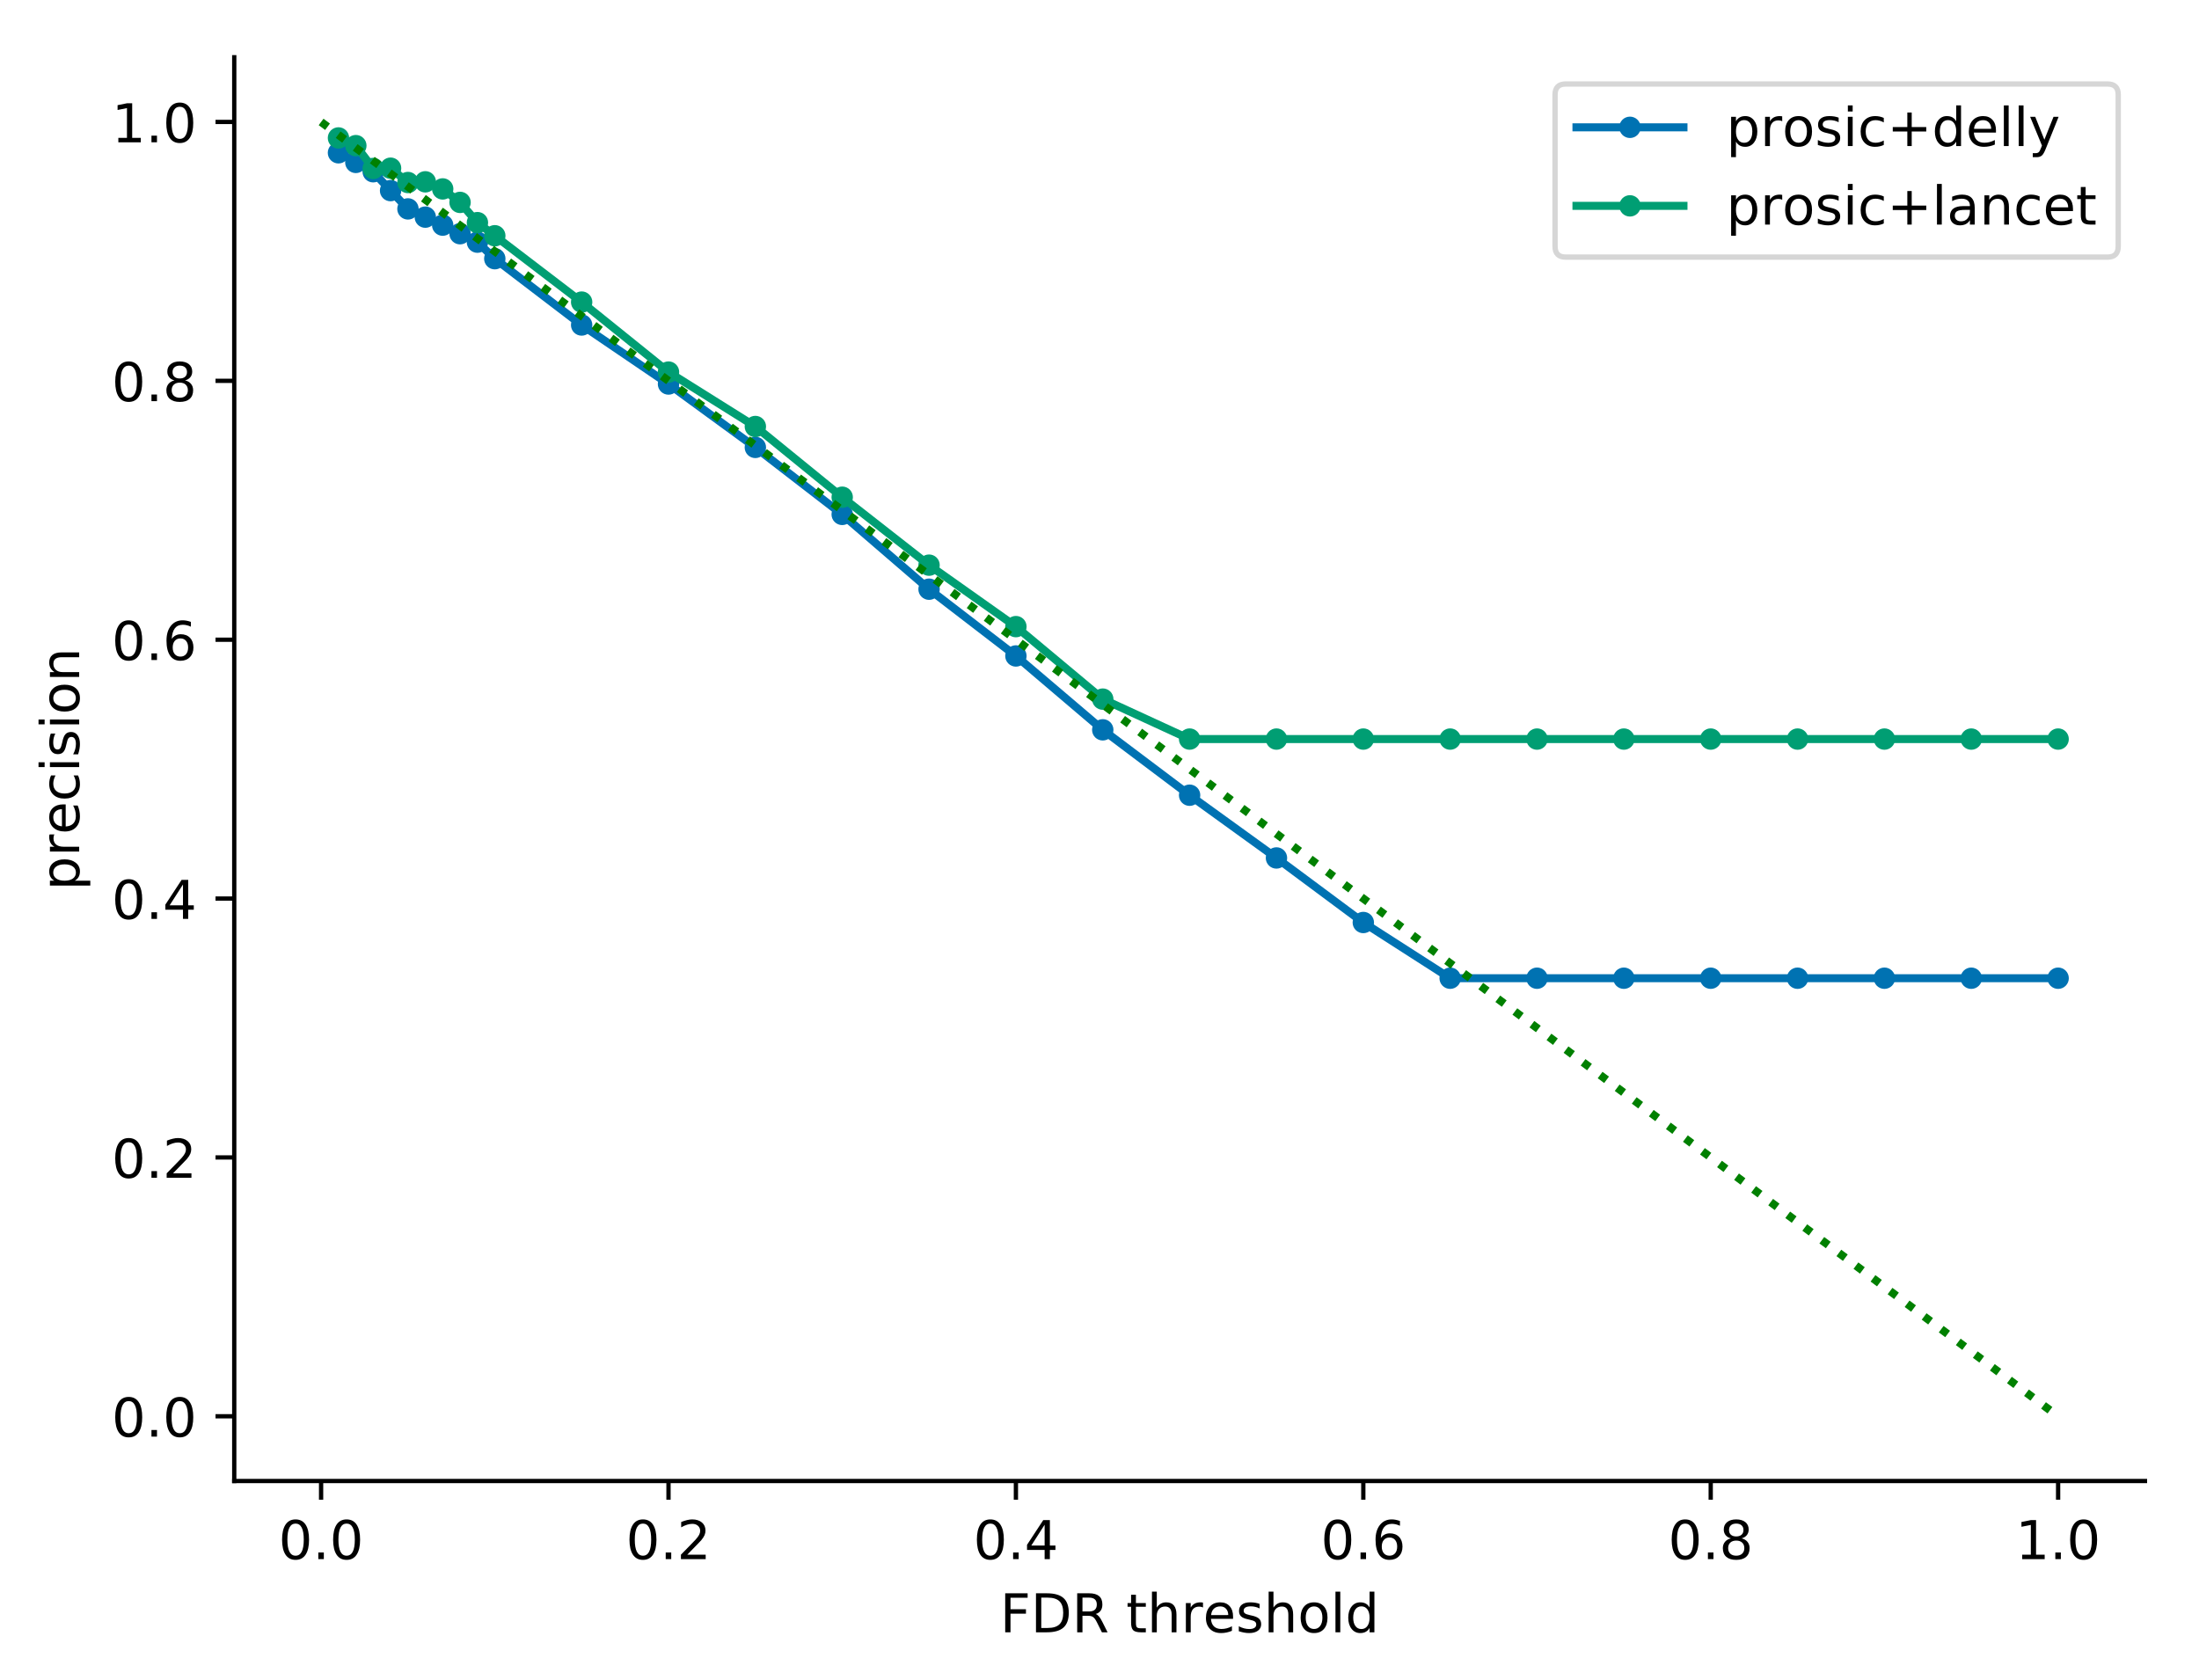
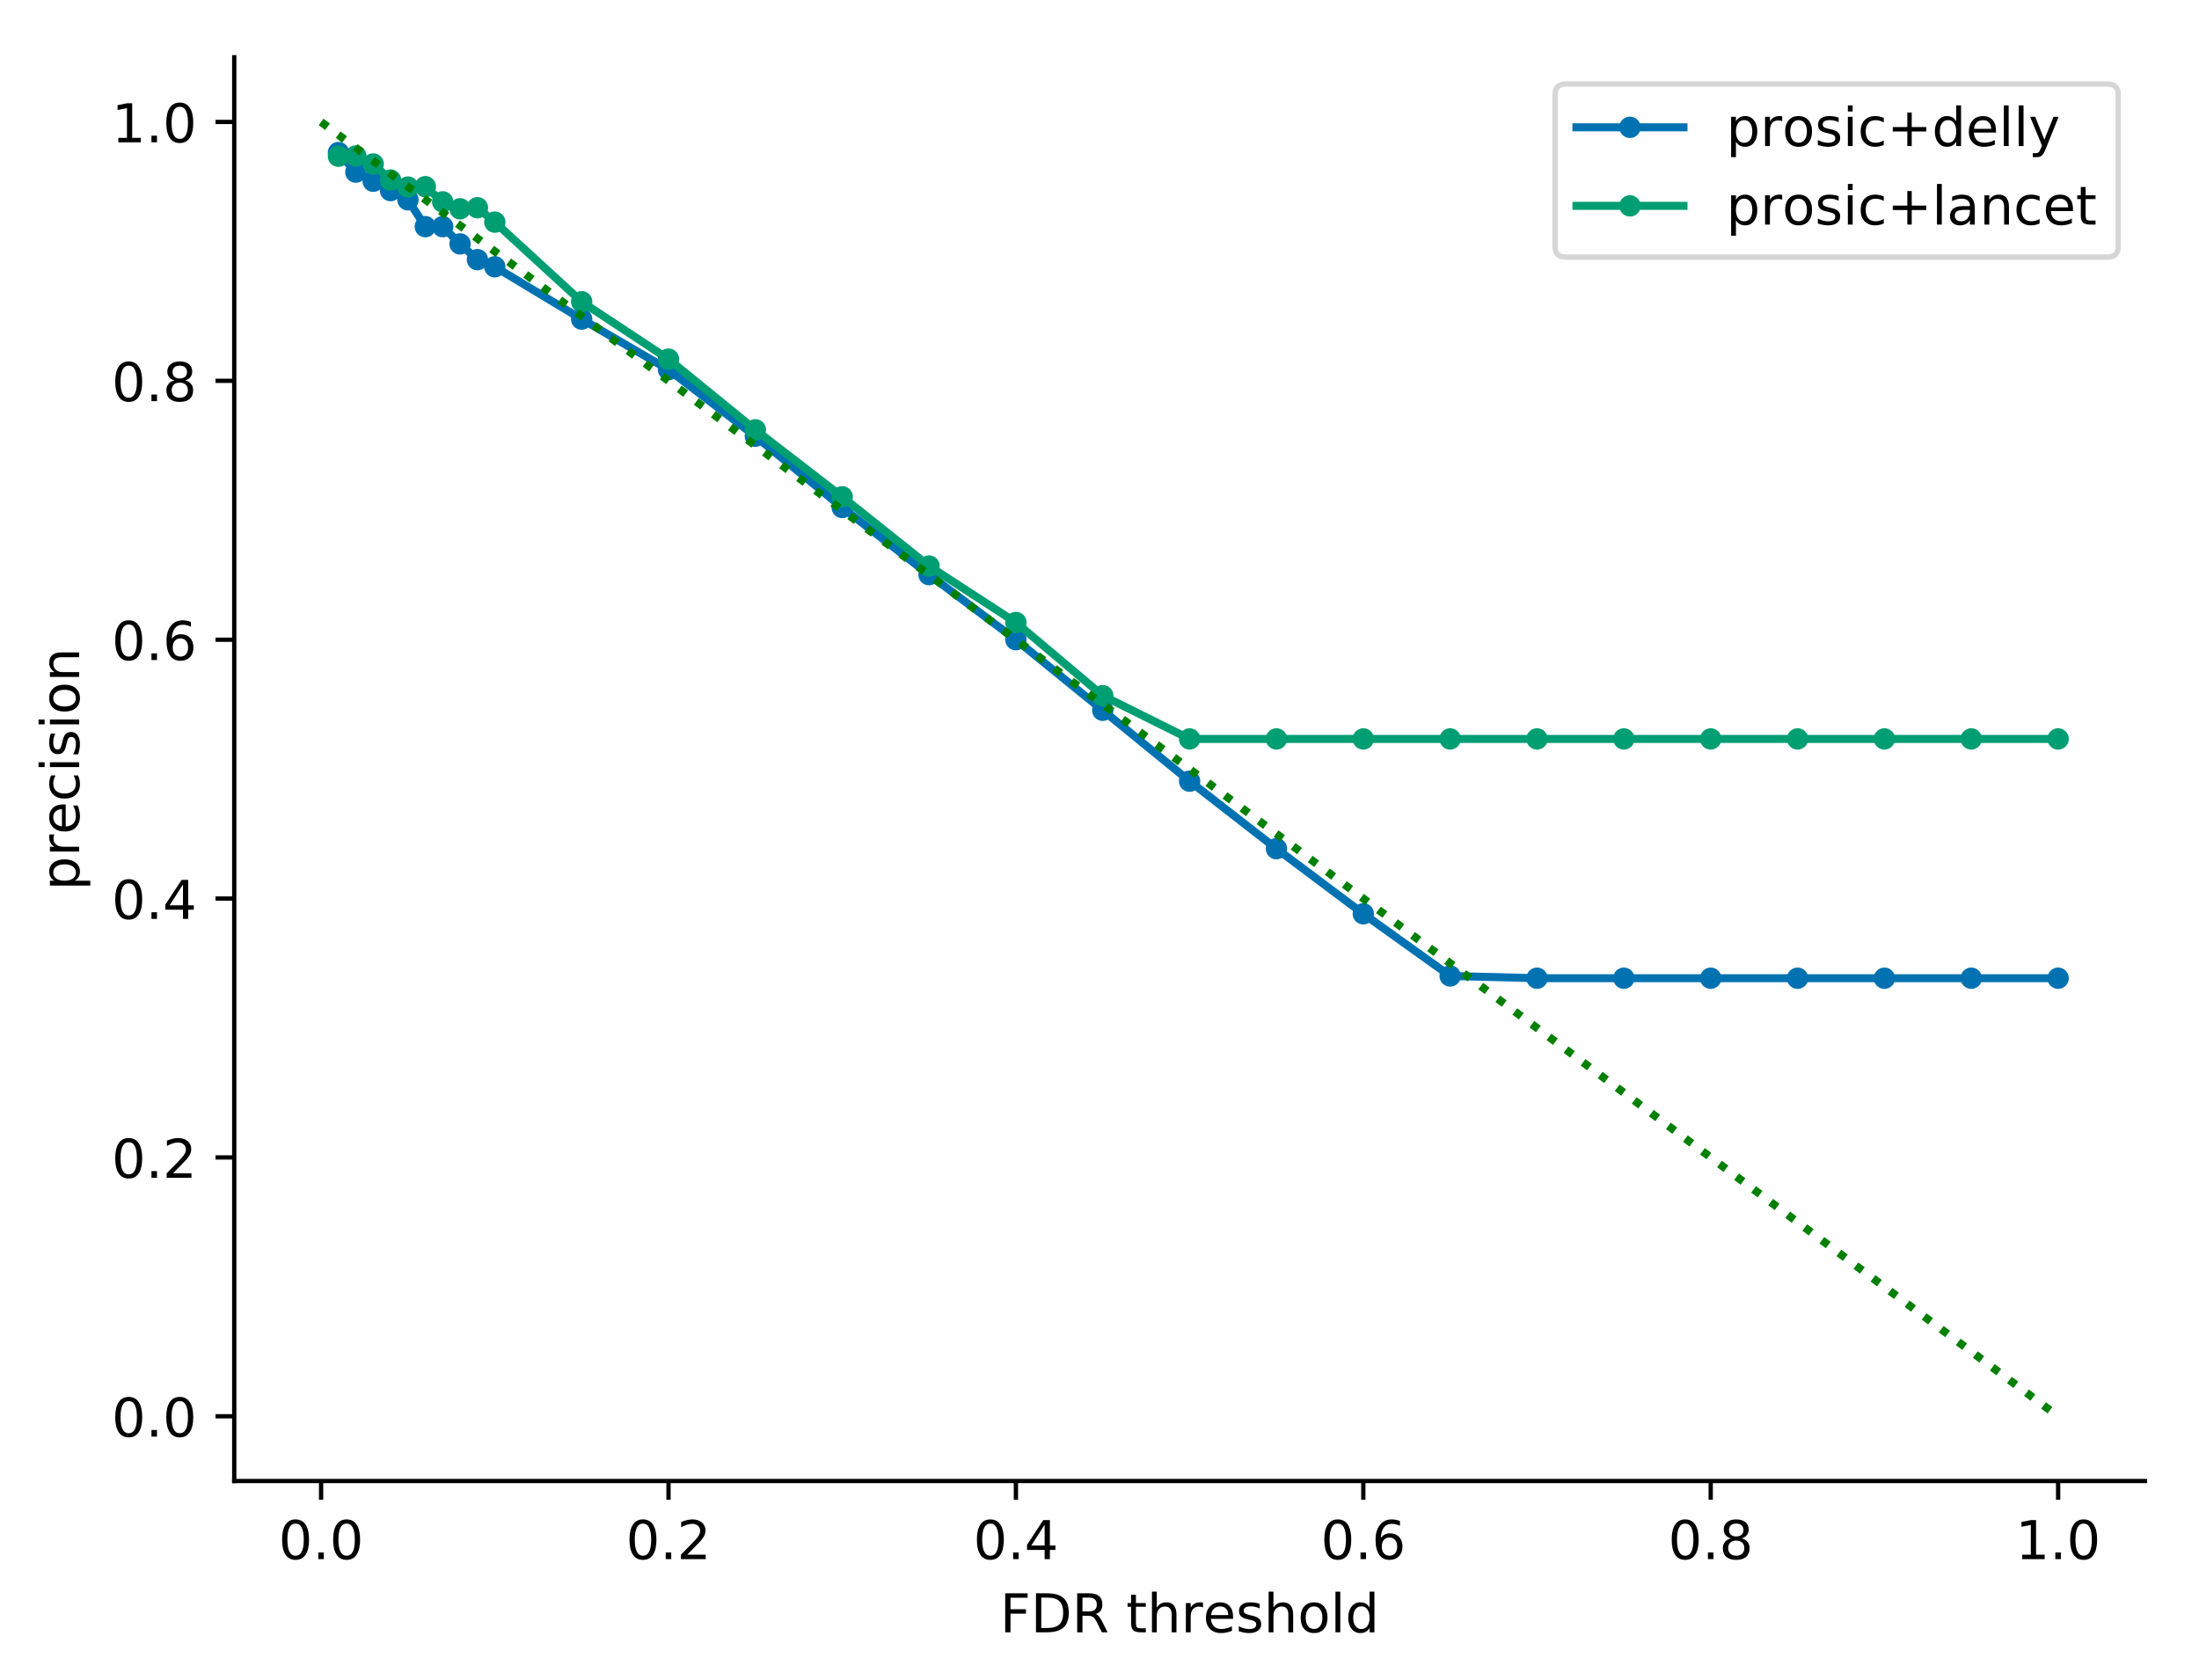
<svg xmlns="http://www.w3.org/2000/svg" xmlns:xlink="http://www.w3.org/1999/xlink" height="314pt" version="1.1" viewBox="0 0 411 314" width="411pt">
  <defs>
    <style type="text/css">
*{stroke-linecap:butt;stroke-linejoin:round;}
  </style>
  </defs>
  <g id="figure_1">
    <g id="patch_1">
      <path d="M 0 314.368  L 411.601 314.368  L 411.601 0  L 0 0  z " style="fill:#ffffff;" />
    </g>
    <g id="axes_1">
      <g id="patch_2">
        <path d="M 43.781 276.812  L 400.901 276.812  L 400.901 10.7  L 43.781 10.7  z " style="fill:#ffffff;" />
      </g>
      <g id="matplotlib.axis_1">
        <g id="xtick_1">
          <g id="line2d_1">
            <defs>
-               <path d="M 0 0  L 0 3.5  " id="m114d37c8b5" style="stroke:#000000;stroke-width:0.8;" />
-             </defs>
-             <g>
-               <use style="stroke:#000000;stroke-width:0.8;" x="60.014" xlink:href="#m114d37c8b5" y="276.812" />
+               <path d="M 0 0  L 0 3.5  " id="mb566ea2b31" style="stroke:#000000;stroke-width:0.8;" />
+             </defs>
+             <g>
+               <use style="stroke:#000000;stroke-width:0.8;" x="60.014" xlink:href="#mb566ea2b31" y="276.812" />
            </g>
          </g>
          <g id="text_1">
            <defs>
              <path d="M 31.781 66.406  Q 24.172 66.406 20.328 58.906  Q 16.5 51.422 16.5 36.375  Q 16.5 21.391 20.328 13.891  Q 24.172 6.391 31.781 6.391  Q 39.453 6.391 43.281 13.891  Q 47.125 21.391 47.125 36.375  Q 47.125 51.422 43.281 58.906  Q 39.453 66.406 31.781 66.406  z M 31.781 74.219  Q 44.047 74.219 50.516 64.516  Q 56.984 54.828 56.984 36.375  Q 56.984 17.969 50.516 8.266  Q 44.047 -1.422 31.781 -1.422  Q 19.531 -1.422 13.062 8.266  Q 6.594 17.969 6.594 36.375  Q 6.594 54.828 13.062 64.516  Q 19.531 74.219 31.781 74.219  z " id="DejaVuSans-30" />
              <path d="M 10.688 12.406  L 21 12.406  L 21 0  L 10.688 0  z " id="DejaVuSans-2e" />
            </defs>
            <g transform="translate(52.06242 291.4104)scale(0.1 -0.1)">
              <use xlink:href="#DejaVuSans-30" />
              <use x="63.623" xlink:href="#DejaVuSans-2e" />
              <use x="95.41" xlink:href="#DejaVuSans-30" />
            </g>
          </g>
        </g>
        <g id="xtick_2">
          <g id="line2d_2">
            <g>
-               <use style="stroke:#000000;stroke-width:0.8;" x="124.945" xlink:href="#m114d37c8b5" y="276.812" />
+               <use style="stroke:#000000;stroke-width:0.8;" x="124.945" xlink:href="#mb566ea2b31" y="276.812" />
            </g>
          </g>
          <g id="text_2">
            <defs>
              <path d="M 19.188 8.297  L 53.609 8.297  L 53.609 0  L 7.328 0  L 7.328 8.297  Q 12.938 14.109 22.625 23.891  Q 32.328 33.688 34.812 36.531  Q 39.547 41.844 41.422 45.531  Q 43.312 49.219 43.312 52.781  Q 43.312 58.594 39.234 62.25  Q 35.156 65.922 28.609 65.922  Q 23.969 65.922 18.812 64.312  Q 13.672 62.703 7.812 59.422  L 7.812 69.391  Q 13.766 71.781 18.938 73  Q 24.125 74.219 28.422 74.219  Q 39.75 74.219 46.484 68.547  Q 53.219 62.891 53.219 53.422  Q 53.219 48.922 51.531 44.891  Q 49.859 40.875 45.406 35.406  Q 44.188 33.984 37.641 27.219  Q 31.109 20.453 19.188 8.297  z " id="DejaVuSans-32" />
            </defs>
            <g transform="translate(116.9933 291.4104)scale(0.1 -0.1)">
              <use xlink:href="#DejaVuSans-30" />
              <use x="63.623" xlink:href="#DejaVuSans-2e" />
              <use x="95.41" xlink:href="#DejaVuSans-32" />
            </g>
          </g>
        </g>
        <g id="xtick_3">
          <g id="line2d_3">
            <g>
-               <use style="stroke:#000000;stroke-width:0.8;" x="189.876" xlink:href="#m114d37c8b5" y="276.812" />
+               <use style="stroke:#000000;stroke-width:0.8;" x="189.876" xlink:href="#mb566ea2b31" y="276.812" />
            </g>
          </g>
          <g id="text_3">
            <defs>
              <path d="M 37.797 64.312  L 12.891 25.391  L 37.797 25.391  z M 35.203 72.906  L 47.609 72.906  L 47.609 25.391  L 58.016 25.391  L 58.016 17.188  L 47.609 17.188  L 47.609 0  L 37.797 0  L 37.797 17.188  L 4.891 17.188  L 4.891 26.703  z " id="DejaVuSans-34" />
            </defs>
            <g transform="translate(181.9242 291.4104)scale(0.1 -0.1)">
              <use xlink:href="#DejaVuSans-30" />
              <use x="63.623" xlink:href="#DejaVuSans-2e" />
              <use x="95.41" xlink:href="#DejaVuSans-34" />
            </g>
          </g>
        </g>
        <g id="xtick_4">
          <g id="line2d_4">
            <g>
-               <use style="stroke:#000000;stroke-width:0.8;" x="254.807" xlink:href="#m114d37c8b5" y="276.812" />
+               <use style="stroke:#000000;stroke-width:0.8;" x="254.807" xlink:href="#mb566ea2b31" y="276.812" />
            </g>
          </g>
          <g id="text_4">
            <defs>
              <path d="M 33.016 40.375  Q 26.375 40.375 22.484 35.828  Q 18.609 31.297 18.609 23.391  Q 18.609 15.531 22.484 10.953  Q 26.375 6.391 33.016 6.391  Q 39.656 6.391 43.531 10.953  Q 47.406 15.531 47.406 23.391  Q 47.406 31.297 43.531 35.828  Q 39.656 40.375 33.016 40.375  z M 52.594 71.297  L 52.594 62.312  Q 48.875 64.062 45.094 64.984  Q 41.312 65.922 37.594 65.922  Q 27.828 65.922 22.672 59.328  Q 17.531 52.734 16.797 39.406  Q 19.672 43.656 24.016 45.922  Q 28.375 48.188 33.594 48.188  Q 44.578 48.188 50.953 41.516  Q 57.328 34.859 57.328 23.391  Q 57.328 12.156 50.688 5.359  Q 44.047 -1.422 33.016 -1.422  Q 20.359 -1.422 13.672 8.266  Q 6.984 17.969 6.984 36.375  Q 6.984 53.656 15.188 63.938  Q 23.391 74.219 37.203 74.219  Q 40.922 74.219 44.703 73.484  Q 48.484 72.75 52.594 71.297  z " id="DejaVuSans-36" />
            </defs>
            <g transform="translate(246.8551 291.4104)scale(0.1 -0.1)">
              <use xlink:href="#DejaVuSans-30" />
              <use x="63.623" xlink:href="#DejaVuSans-2e" />
              <use x="95.41" xlink:href="#DejaVuSans-36" />
            </g>
          </g>
        </g>
        <g id="xtick_5">
          <g id="line2d_5">
            <g>
-               <use style="stroke:#000000;stroke-width:0.8;" x="319.738" xlink:href="#m114d37c8b5" y="276.812" />
+               <use style="stroke:#000000;stroke-width:0.8;" x="319.738" xlink:href="#mb566ea2b31" y="276.812" />
            </g>
          </g>
          <g id="text_5">
            <defs>
              <path d="M 31.781 34.625  Q 24.75 34.625 20.719 30.859  Q 16.703 27.094 16.703 20.516  Q 16.703 13.922 20.719 10.156  Q 24.75 6.391 31.781 6.391  Q 38.812 6.391 42.859 10.172  Q 46.922 13.969 46.922 20.516  Q 46.922 27.094 42.891 30.859  Q 38.875 34.625 31.781 34.625  z M 21.922 38.812  Q 15.578 40.375 12.031 44.719  Q 8.5 49.078 8.5 55.328  Q 8.5 64.062 14.719 69.141  Q 20.953 74.219 31.781 74.219  Q 42.672 74.219 48.875 69.141  Q 55.078 64.062 55.078 55.328  Q 55.078 49.078 51.531 44.719  Q 48 40.375 41.703 38.812  Q 48.828 37.156 52.797 32.312  Q 56.781 27.484 56.781 20.516  Q 56.781 9.906 50.312 4.234  Q 43.844 -1.422 31.781 -1.422  Q 19.734 -1.422 13.25 4.234  Q 6.781 9.906 6.781 20.516  Q 6.781 27.484 10.781 32.312  Q 14.797 37.156 21.922 38.812  z M 18.312 54.391  Q 18.312 48.734 21.844 45.562  Q 25.391 42.391 31.781 42.391  Q 38.141 42.391 41.719 45.562  Q 45.312 48.734 45.312 54.391  Q 45.312 60.062 41.719 63.234  Q 38.141 66.406 31.781 66.406  Q 25.391 66.406 21.844 63.234  Q 18.312 60.062 18.312 54.391  z " id="DejaVuSans-38" />
            </defs>
            <g transform="translate(311.7861 291.4104)scale(0.1 -0.1)">
              <use xlink:href="#DejaVuSans-30" />
              <use x="63.623" xlink:href="#DejaVuSans-2e" />
              <use x="95.41" xlink:href="#DejaVuSans-38" />
            </g>
          </g>
        </g>
        <g id="xtick_6">
          <g id="line2d_6">
            <g>
-               <use style="stroke:#000000;stroke-width:0.8;" x="384.669" xlink:href="#m114d37c8b5" y="276.812" />
+               <use style="stroke:#000000;stroke-width:0.8;" x="384.669" xlink:href="#mb566ea2b31" y="276.812" />
            </g>
          </g>
          <g id="text_6">
            <defs>
              <path d="M 12.406 8.297  L 28.516 8.297  L 28.516 63.922  L 10.984 60.406  L 10.984 69.391  L 28.422 72.906  L 38.281 72.906  L 38.281 8.297  L 54.391 8.297  L 54.391 0  L 12.406 0  z " id="DejaVuSans-31" />
            </defs>
            <g transform="translate(376.717 291.4104)scale(0.1 -0.1)">
              <use xlink:href="#DejaVuSans-31" />
              <use x="63.623" xlink:href="#DejaVuSans-2e" />
              <use x="95.41" xlink:href="#DejaVuSans-30" />
            </g>
          </g>
        </g>
        <g id="text_7">
          <defs>
            <path d="M 9.812 72.906  L 51.703 72.906  L 51.703 64.594  L 19.672 64.594  L 19.672 43.109  L 48.578 43.109  L 48.578 34.812  L 19.672 34.812  L 19.672 0  L 9.812 0  z " id="DejaVuSans-46" />
            <path d="M 19.672 64.797  L 19.672 8.109  L 31.594 8.109  Q 46.688 8.109 53.688 14.938  Q 60.688 21.781 60.688 36.531  Q 60.688 51.172 53.688 57.984  Q 46.688 64.797 31.594 64.797  z M 9.812 72.906  L 30.078 72.906  Q 51.266 72.906 61.172 64.094  Q 71.094 55.281 71.094 36.531  Q 71.094 17.672 61.125 8.828  Q 51.172 0 30.078 0  L 9.812 0  z " id="DejaVuSans-44" />
            <path d="M 44.391 34.188  Q 47.562 33.109 50.562 29.594  Q 53.562 26.078 56.594 19.922  L 66.609 0  L 56 0  L 46.688 18.703  Q 43.062 26.031 39.672 28.422  Q 36.281 30.812 30.422 30.812  L 19.672 30.812  L 19.672 0  L 9.812 0  L 9.812 72.906  L 32.078 72.906  Q 44.578 72.906 50.734 67.672  Q 56.891 62.453 56.891 51.906  Q 56.891 45.016 53.688 40.469  Q 50.484 35.938 44.391 34.188  z M 19.672 64.797  L 19.672 38.922  L 32.078 38.922  Q 39.203 38.922 42.844 42.219  Q 46.484 45.516 46.484 51.906  Q 46.484 58.297 42.844 61.547  Q 39.203 64.797 32.078 64.797  z " id="DejaVuSans-52" />
            <path id="DejaVuSans-20" />
            <path d="M 18.312 70.219  L 18.312 54.688  L 36.812 54.688  L 36.812 47.703  L 18.312 47.703  L 18.312 18.016  Q 18.312 11.328 20.141 9.422  Q 21.969 7.516 27.594 7.516  L 36.812 7.516  L 36.812 0  L 27.594 0  Q 17.188 0 13.234 3.875  Q 9.281 7.766 9.281 18.016  L 9.281 47.703  L 2.688 47.703  L 2.688 54.688  L 9.281 54.688  L 9.281 70.219  z " id="DejaVuSans-74" />
            <path d="M 54.891 33.016  L 54.891 0  L 45.906 0  L 45.906 32.719  Q 45.906 40.484 42.875 44.328  Q 39.844 48.188 33.797 48.188  Q 26.516 48.188 22.312 43.547  Q 18.109 38.922 18.109 30.906  L 18.109 0  L 9.078 0  L 9.078 75.984  L 18.109 75.984  L 18.109 46.188  Q 21.344 51.125 25.703 53.562  Q 30.078 56 35.797 56  Q 45.219 56 50.047 50.172  Q 54.891 44.344 54.891 33.016  z " id="DejaVuSans-68" />
            <path d="M 41.109 46.297  Q 39.594 47.172 37.812 47.578  Q 36.031 48 33.891 48  Q 26.266 48 22.188 43.047  Q 18.109 38.094 18.109 28.812  L 18.109 0  L 9.078 0  L 9.078 54.688  L 18.109 54.688  L 18.109 46.188  Q 20.953 51.172 25.484 53.578  Q 30.031 56 36.531 56  Q 37.453 56 38.578 55.875  Q 39.703 55.766 41.062 55.516  z " id="DejaVuSans-72" />
            <path d="M 56.203 29.594  L 56.203 25.203  L 14.891 25.203  Q 15.484 15.922 20.484 11.062  Q 25.484 6.203 34.422 6.203  Q 39.594 6.203 44.453 7.469  Q 49.312 8.734 54.109 11.281  L 54.109 2.781  Q 49.266 0.734 44.188 -0.344  Q 39.109 -1.422 33.891 -1.422  Q 20.797 -1.422 13.156 6.188  Q 5.516 13.812 5.516 26.812  Q 5.516 40.234 12.766 48.109  Q 20.016 56 32.328 56  Q 43.359 56 49.781 48.891  Q 56.203 41.797 56.203 29.594  z M 47.219 32.234  Q 47.125 39.594 43.094 43.984  Q 39.062 48.391 32.422 48.391  Q 24.906 48.391 20.391 44.141  Q 15.875 39.891 15.188 32.172  z " id="DejaVuSans-65" />
            <path d="M 44.281 53.078  L 44.281 44.578  Q 40.484 46.531 36.375 47.5  Q 32.281 48.484 27.875 48.484  Q 21.188 48.484 17.844 46.438  Q 14.5 44.391 14.5 40.281  Q 14.5 37.156 16.891 35.375  Q 19.281 33.594 26.516 31.984  L 29.594 31.297  Q 39.156 29.25 43.188 25.516  Q 47.219 21.781 47.219 15.094  Q 47.219 7.469 41.188 3.016  Q 35.156 -1.422 24.609 -1.422  Q 20.219 -1.422 15.453 -0.562  Q 10.688 0.297 5.422 2  L 5.422 11.281  Q 10.406 8.688 15.234 7.391  Q 20.062 6.109 24.812 6.109  Q 31.156 6.109 34.562 8.281  Q 37.984 10.453 37.984 14.406  Q 37.984 18.062 35.516 20.016  Q 33.062 21.969 24.703 23.781  L 21.578 24.516  Q 13.234 26.266 9.516 29.906  Q 5.812 33.547 5.812 39.891  Q 5.812 47.609 11.281 51.797  Q 16.75 56 26.812 56  Q 31.781 56 36.172 55.266  Q 40.578 54.547 44.281 53.078  z " id="DejaVuSans-73" />
            <path d="M 30.609 48.391  Q 23.391 48.391 19.188 42.75  Q 14.984 37.109 14.984 27.297  Q 14.984 17.484 19.156 11.844  Q 23.344 6.203 30.609 6.203  Q 37.797 6.203 41.984 11.859  Q 46.188 17.531 46.188 27.297  Q 46.188 37.016 41.984 42.703  Q 37.797 48.391 30.609 48.391  z M 30.609 56  Q 42.328 56 49.016 48.375  Q 55.719 40.766 55.719 27.297  Q 55.719 13.875 49.016 6.219  Q 42.328 -1.422 30.609 -1.422  Q 18.844 -1.422 12.172 6.219  Q 5.516 13.875 5.516 27.297  Q 5.516 40.766 12.172 48.375  Q 18.844 56 30.609 56  z " id="DejaVuSans-6f" />
            <path d="M 9.422 75.984  L 18.406 75.984  L 18.406 0  L 9.422 0  z " id="DejaVuSans-6c" />
            <path d="M 45.406 46.391  L 45.406 75.984  L 54.391 75.984  L 54.391 0  L 45.406 0  L 45.406 8.203  Q 42.578 3.328 38.25 0.953  Q 33.938 -1.422 27.875 -1.422  Q 17.969 -1.422 11.734 6.484  Q 5.516 14.406 5.516 27.297  Q 5.516 40.188 11.734 48.094  Q 17.969 56 27.875 56  Q 33.938 56 38.25 53.625  Q 42.578 51.266 45.406 46.391  z M 14.797 27.297  Q 14.797 17.391 18.875 11.75  Q 22.953 6.109 30.078 6.109  Q 37.203 6.109 41.297 11.75  Q 45.406 17.391 45.406 27.297  Q 45.406 37.203 41.297 42.844  Q 37.203 48.484 30.078 48.484  Q 22.953 48.484 18.875 42.844  Q 14.797 37.203 14.797 27.297  z " id="DejaVuSans-64" />
          </defs>
          <g transform="translate(186.8967 305.0886)scale(0.1 -0.1)">
            <use xlink:href="#DejaVuSans-46" />
            <use x="57.52" xlink:href="#DejaVuSans-44" />
            <use x="134.521" xlink:href="#DejaVuSans-52" />
            <use x="204.004" xlink:href="#DejaVuSans-20" />
            <use x="235.791" xlink:href="#DejaVuSans-74" />
            <use x="275" xlink:href="#DejaVuSans-68" />
            <use x="338.379" xlink:href="#DejaVuSans-72" />
            <use x="379.461" xlink:href="#DejaVuSans-65" />
            <use x="440.984" xlink:href="#DejaVuSans-73" />
            <use x="493.084" xlink:href="#DejaVuSans-68" />
            <use x="556.463" xlink:href="#DejaVuSans-6f" />
            <use x="617.645" xlink:href="#DejaVuSans-6c" />
            <use x="645.428" xlink:href="#DejaVuSans-64" />
          </g>
        </g>
      </g>
      <g id="matplotlib.axis_2">
        <g id="ytick_1">
          <g id="line2d_7">
            <defs>
-               <path d="M 0 0  L -3.5 0  " id="m425092ad62" style="stroke:#000000;stroke-width:0.8;" />
-             </defs>
-             <g>
-               <use style="stroke:#000000;stroke-width:0.8;" x="43.781" xlink:href="#m425092ad62" y="264.716" />
+               <path d="M 0 0  L -3.5 0  " id="m4b28e79b36" style="stroke:#000000;stroke-width:0.8;" />
+             </defs>
+             <g>
+               <use style="stroke:#000000;stroke-width:0.8;" x="43.781" xlink:href="#m4b28e79b36" y="264.716" />
            </g>
          </g>
          <g id="text_8">
            <g transform="translate(20.87813 268.5152)scale(0.1 -0.1)">
              <use xlink:href="#DejaVuSans-30" />
              <use x="63.623" xlink:href="#DejaVuSans-2e" />
              <use x="95.41" xlink:href="#DejaVuSans-30" />
            </g>
          </g>
        </g>
        <g id="ytick_2">
          <g id="line2d_8">
            <g>
-               <use style="stroke:#000000;stroke-width:0.8;" x="43.781" xlink:href="#m425092ad62" y="216.332" />
+               <use style="stroke:#000000;stroke-width:0.8;" x="43.781" xlink:href="#m4b28e79b36" y="216.332" />
            </g>
          </g>
          <g id="text_9">
            <g transform="translate(20.87813 220.1312)scale(0.1 -0.1)">
              <use xlink:href="#DejaVuSans-30" />
              <use x="63.623" xlink:href="#DejaVuSans-2e" />
              <use x="95.41" xlink:href="#DejaVuSans-32" />
            </g>
          </g>
        </g>
        <g id="ytick_3">
          <g id="line2d_9">
            <g>
-               <use style="stroke:#000000;stroke-width:0.8;" x="43.781" xlink:href="#m425092ad62" y="167.948" />
+               <use style="stroke:#000000;stroke-width:0.8;" x="43.781" xlink:href="#m4b28e79b36" y="167.948" />
            </g>
          </g>
          <g id="text_10">
            <g transform="translate(20.87813 171.7472)scale(0.1 -0.1)">
              <use xlink:href="#DejaVuSans-30" />
              <use x="63.623" xlink:href="#DejaVuSans-2e" />
              <use x="95.41" xlink:href="#DejaVuSans-34" />
            </g>
          </g>
        </g>
        <g id="ytick_4">
          <g id="line2d_10">
            <g>
-               <use style="stroke:#000000;stroke-width:0.8;" x="43.781" xlink:href="#m425092ad62" y="119.564" />
+               <use style="stroke:#000000;stroke-width:0.8;" x="43.781" xlink:href="#m4b28e79b36" y="119.564" />
            </g>
          </g>
          <g id="text_11">
            <g transform="translate(20.87813 123.3632)scale(0.1 -0.1)">
              <use xlink:href="#DejaVuSans-30" />
              <use x="63.623" xlink:href="#DejaVuSans-2e" />
              <use x="95.41" xlink:href="#DejaVuSans-36" />
            </g>
          </g>
        </g>
        <g id="ytick_5">
          <g id="line2d_11">
            <g>
-               <use style="stroke:#000000;stroke-width:0.8;" x="43.781" xlink:href="#m425092ad62" y="71.18" />
+               <use style="stroke:#000000;stroke-width:0.8;" x="43.781" xlink:href="#m4b28e79b36" y="71.18" />
            </g>
          </g>
          <g id="text_12">
            <g transform="translate(20.87813 74.97922)scale(0.1 -0.1)">
              <use xlink:href="#DejaVuSans-30" />
              <use x="63.623" xlink:href="#DejaVuSans-2e" />
              <use x="95.41" xlink:href="#DejaVuSans-38" />
            </g>
          </g>
        </g>
        <g id="ytick_6">
          <g id="line2d_12">
            <g>
-               <use style="stroke:#000000;stroke-width:0.8;" x="43.781" xlink:href="#m425092ad62" y="22.796" />
+               <use style="stroke:#000000;stroke-width:0.8;" x="43.781" xlink:href="#m4b28e79b36" y="22.796" />
            </g>
          </g>
          <g id="text_13">
            <g transform="translate(20.87813 26.59522)scale(0.1 -0.1)">
              <use xlink:href="#DejaVuSans-31" />
              <use x="63.623" xlink:href="#DejaVuSans-2e" />
              <use x="95.41" xlink:href="#DejaVuSans-30" />
            </g>
          </g>
        </g>
        <g id="text_14">
          <defs>
            <path d="M 18.109 8.203  L 18.109 -20.797  L 9.078 -20.797  L 9.078 54.688  L 18.109 54.688  L 18.109 46.391  Q 20.953 51.266 25.266 53.625  Q 29.594 56 35.594 56  Q 45.562 56 51.781 48.094  Q 58.016 40.188 58.016 27.297  Q 58.016 14.406 51.781 6.484  Q 45.562 -1.422 35.594 -1.422  Q 29.594 -1.422 25.266 0.953  Q 20.953 3.328 18.109 8.203  z M 48.688 27.297  Q 48.688 37.203 44.609 42.844  Q 40.531 48.484 33.406 48.484  Q 26.266 48.484 22.188 42.844  Q 18.109 37.203 18.109 27.297  Q 18.109 17.391 22.188 11.75  Q 26.266 6.109 33.406 6.109  Q 40.531 6.109 44.609 11.75  Q 48.688 17.391 48.688 27.297  z " id="DejaVuSans-70" />
            <path d="M 48.781 52.594  L 48.781 44.188  Q 44.969 46.297 41.141 47.344  Q 37.312 48.391 33.406 48.391  Q 24.656 48.391 19.812 42.844  Q 14.984 37.312 14.984 27.297  Q 14.984 17.281 19.812 11.734  Q 24.656 6.203 33.406 6.203  Q 37.312 6.203 41.141 7.25  Q 44.969 8.297 48.781 10.406  L 48.781 2.094  Q 45.016 0.344 40.984 -0.531  Q 36.969 -1.422 32.422 -1.422  Q 20.062 -1.422 12.781 6.344  Q 5.516 14.109 5.516 27.297  Q 5.516 40.672 12.859 48.328  Q 20.219 56 33.016 56  Q 37.156 56 41.109 55.141  Q 45.062 54.297 48.781 52.594  z " id="DejaVuSans-63" />
            <path d="M 9.422 54.688  L 18.406 54.688  L 18.406 0  L 9.422 0  z M 9.422 75.984  L 18.406 75.984  L 18.406 64.594  L 9.422 64.594  z " id="DejaVuSans-69" />
            <path d="M 54.891 33.016  L 54.891 0  L 45.906 0  L 45.906 32.719  Q 45.906 40.484 42.875 44.328  Q 39.844 48.188 33.797 48.188  Q 26.516 48.188 22.312 43.547  Q 18.109 38.922 18.109 30.906  L 18.109 0  L 9.078 0  L 9.078 54.688  L 18.109 54.688  L 18.109 46.188  Q 21.344 51.125 25.703 53.562  Q 30.078 56 35.797 56  Q 45.219 56 50.047 50.172  Q 54.891 44.344 54.891 33.016  z " id="DejaVuSans-6e" />
          </defs>
          <g transform="translate(14.79844 166.4208)rotate(-90)scale(0.1 -0.1)">
            <use xlink:href="#DejaVuSans-70" />
            <use x="63.477" xlink:href="#DejaVuSans-72" />
            <use x="104.559" xlink:href="#DejaVuSans-65" />
            <use x="166.082" xlink:href="#DejaVuSans-63" />
            <use x="221.062" xlink:href="#DejaVuSans-69" />
            <use x="248.846" xlink:href="#DejaVuSans-73" />
            <use x="300.945" xlink:href="#DejaVuSans-69" />
            <use x="328.729" xlink:href="#DejaVuSans-6f" />
            <use x="389.91" xlink:href="#DejaVuSans-6e" />
          </g>
        </g>
      </g>
      <g id="line2d_13">
-         <path clip-path="url(#p2de926d6d9)" d="M 63.261 28.556  L 66.507 30.356  L 69.754 32.101  L 73 35.625  L 76.247 39.044  L 79.493 40.584  L 82.74 42.079  L 85.986 43.681  L 89.233 45.26  L 92.479 48.351  L 108.712 60.744  L 124.945 71.774  L 141.178 83.622  L 157.41 96.144  L 173.643 110.123  L 189.876 122.602  L 206.109 136.41  L 222.341 148.63  L 238.574 160.358  L 254.807 172.423  L 271.039 182.835  L 287.272 182.835  L 303.505 182.835  L 319.738 182.835  L 335.97 182.835  L 352.203 182.835  L 368.436 182.835  L 384.669 182.835  " style="fill:none;stroke:#0072b2;stroke-linecap:square;stroke-width:1.5;" />
+         <path clip-path="url(#pd481c3c539)" d="M 63.261 28.511  L 66.507 32.173  L 69.754 33.876  L 73 35.625  L 76.247 37.348  L 79.493 42.363  L 82.74 42.363  L 85.986 45.586  L 89.233 48.532  L 92.479 49.864  L 108.712 59.645  L 124.945 69.089  L 141.178 81.528  L 157.41 94.857  L 173.643 107.408  L 189.876 119.564  L 206.109 132.76  L 222.341 146.004  L 238.574 158.625  L 254.807 170.794  L 271.039 182.413  L 287.272 182.835  L 303.505 182.835  L 319.738 182.835  L 335.97 182.835  L 352.203 182.835  L 368.436 182.835  L 384.669 182.835  " style="fill:none;stroke:#0072b2;stroke-linecap:square;stroke-width:1.5;" />
        <defs>
-           <path d="M 0 1.5  C 0.398 1.5 0.779 1.342 1.061 1.061  C 1.342 0.779 1.5 0.398 1.5 0  C 1.5 -0.398 1.342 -0.779 1.061 -1.061  C 0.779 -1.342 0.398 -1.5 0 -1.5  C -0.398 -1.5 -0.779 -1.342 -1.061 -1.061  C -1.342 -0.779 -1.5 -0.398 -1.5 0  C -1.5 0.398 -1.342 0.779 -1.061 1.061  C -0.779 1.342 -0.398 1.5 0 1.5  z " id="mc0dde579e1" style="stroke:#0072b2;" />
+           <path d="M 0 1.5  C 0.398 1.5 0.779 1.342 1.061 1.061  C 1.342 0.779 1.5 0.398 1.5 0  C 1.5 -0.398 1.342 -0.779 1.061 -1.061  C 0.779 -1.342 0.398 -1.5 0 -1.5  C -0.398 -1.5 -0.779 -1.342 -1.061 -1.061  C -1.342 -0.779 -1.5 -0.398 -1.5 0  C -1.5 0.398 -1.342 0.779 -1.061 1.061  C -0.779 1.342 -0.398 1.5 0 1.5  z " id="mecfff9357e" style="stroke:#0072b2;" />
        </defs>
-         <g clip-path="url(#p2de926d6d9)">
-           <use style="fill:#0072b2;stroke:#0072b2;" x="63.261" xlink:href="#mc0dde579e1" y="28.556" />
-           <use style="fill:#0072b2;stroke:#0072b2;" x="66.507" xlink:href="#mc0dde579e1" y="30.356" />
-           <use style="fill:#0072b2;stroke:#0072b2;" x="69.754" xlink:href="#mc0dde579e1" y="32.101" />
-           <use style="fill:#0072b2;stroke:#0072b2;" x="73" xlink:href="#mc0dde579e1" y="35.625" />
-           <use style="fill:#0072b2;stroke:#0072b2;" x="76.247" xlink:href="#mc0dde579e1" y="39.044" />
-           <use style="fill:#0072b2;stroke:#0072b2;" x="79.493" xlink:href="#mc0dde579e1" y="40.584" />
-           <use style="fill:#0072b2;stroke:#0072b2;" x="82.74" xlink:href="#mc0dde579e1" y="42.079" />
-           <use style="fill:#0072b2;stroke:#0072b2;" x="85.986" xlink:href="#mc0dde579e1" y="43.681" />
-           <use style="fill:#0072b2;stroke:#0072b2;" x="89.233" xlink:href="#mc0dde579e1" y="45.26" />
-           <use style="fill:#0072b2;stroke:#0072b2;" x="92.479" xlink:href="#mc0dde579e1" y="48.351" />
-           <use style="fill:#0072b2;stroke:#0072b2;" x="108.712" xlink:href="#mc0dde579e1" y="60.744" />
-           <use style="fill:#0072b2;stroke:#0072b2;" x="124.945" xlink:href="#mc0dde579e1" y="71.774" />
-           <use style="fill:#0072b2;stroke:#0072b2;" x="141.178" xlink:href="#mc0dde579e1" y="83.622" />
-           <use style="fill:#0072b2;stroke:#0072b2;" x="157.41" xlink:href="#mc0dde579e1" y="96.144" />
-           <use style="fill:#0072b2;stroke:#0072b2;" x="173.643" xlink:href="#mc0dde579e1" y="110.123" />
-           <use style="fill:#0072b2;stroke:#0072b2;" x="189.876" xlink:href="#mc0dde579e1" y="122.602" />
-           <use style="fill:#0072b2;stroke:#0072b2;" x="206.109" xlink:href="#mc0dde579e1" y="136.41" />
-           <use style="fill:#0072b2;stroke:#0072b2;" x="222.341" xlink:href="#mc0dde579e1" y="148.63" />
-           <use style="fill:#0072b2;stroke:#0072b2;" x="238.574" xlink:href="#mc0dde579e1" y="160.358" />
-           <use style="fill:#0072b2;stroke:#0072b2;" x="254.807" xlink:href="#mc0dde579e1" y="172.423" />
-           <use style="fill:#0072b2;stroke:#0072b2;" x="271.039" xlink:href="#mc0dde579e1" y="182.835" />
-           <use style="fill:#0072b2;stroke:#0072b2;" x="287.272" xlink:href="#mc0dde579e1" y="182.835" />
-           <use style="fill:#0072b2;stroke:#0072b2;" x="303.505" xlink:href="#mc0dde579e1" y="182.835" />
-           <use style="fill:#0072b2;stroke:#0072b2;" x="319.738" xlink:href="#mc0dde579e1" y="182.835" />
-           <use style="fill:#0072b2;stroke:#0072b2;" x="335.97" xlink:href="#mc0dde579e1" y="182.835" />
-           <use style="fill:#0072b2;stroke:#0072b2;" x="352.203" xlink:href="#mc0dde579e1" y="182.835" />
-           <use style="fill:#0072b2;stroke:#0072b2;" x="368.436" xlink:href="#mc0dde579e1" y="182.835" />
-           <use style="fill:#0072b2;stroke:#0072b2;" x="384.669" xlink:href="#mc0dde579e1" y="182.835" />
+         <g clip-path="url(#pd481c3c539)">
+           <use style="fill:#0072b2;stroke:#0072b2;" x="63.261" xlink:href="#mecfff9357e" y="28.511" />
+           <use style="fill:#0072b2;stroke:#0072b2;" x="66.507" xlink:href="#mecfff9357e" y="32.173" />
+           <use style="fill:#0072b2;stroke:#0072b2;" x="69.754" xlink:href="#mecfff9357e" y="33.876" />
+           <use style="fill:#0072b2;stroke:#0072b2;" x="73" xlink:href="#mecfff9357e" y="35.625" />
+           <use style="fill:#0072b2;stroke:#0072b2;" x="76.247" xlink:href="#mecfff9357e" y="37.348" />
+           <use style="fill:#0072b2;stroke:#0072b2;" x="79.493" xlink:href="#mecfff9357e" y="42.363" />
+           <use style="fill:#0072b2;stroke:#0072b2;" x="82.74" xlink:href="#mecfff9357e" y="42.363" />
+           <use style="fill:#0072b2;stroke:#0072b2;" x="85.986" xlink:href="#mecfff9357e" y="45.586" />
+           <use style="fill:#0072b2;stroke:#0072b2;" x="89.233" xlink:href="#mecfff9357e" y="48.532" />
+           <use style="fill:#0072b2;stroke:#0072b2;" x="92.479" xlink:href="#mecfff9357e" y="49.864" />
+           <use style="fill:#0072b2;stroke:#0072b2;" x="108.712" xlink:href="#mecfff9357e" y="59.645" />
+           <use style="fill:#0072b2;stroke:#0072b2;" x="124.945" xlink:href="#mecfff9357e" y="69.089" />
+           <use style="fill:#0072b2;stroke:#0072b2;" x="141.178" xlink:href="#mecfff9357e" y="81.528" />
+           <use style="fill:#0072b2;stroke:#0072b2;" x="157.41" xlink:href="#mecfff9357e" y="94.857" />
+           <use style="fill:#0072b2;stroke:#0072b2;" x="173.643" xlink:href="#mecfff9357e" y="107.408" />
+           <use style="fill:#0072b2;stroke:#0072b2;" x="189.876" xlink:href="#mecfff9357e" y="119.564" />
+           <use style="fill:#0072b2;stroke:#0072b2;" x="206.109" xlink:href="#mecfff9357e" y="132.76" />
+           <use style="fill:#0072b2;stroke:#0072b2;" x="222.341" xlink:href="#mecfff9357e" y="146.004" />
+           <use style="fill:#0072b2;stroke:#0072b2;" x="238.574" xlink:href="#mecfff9357e" y="158.625" />
+           <use style="fill:#0072b2;stroke:#0072b2;" x="254.807" xlink:href="#mecfff9357e" y="170.794" />
+           <use style="fill:#0072b2;stroke:#0072b2;" x="271.039" xlink:href="#mecfff9357e" y="182.413" />
+           <use style="fill:#0072b2;stroke:#0072b2;" x="287.272" xlink:href="#mecfff9357e" y="182.835" />
+           <use style="fill:#0072b2;stroke:#0072b2;" x="303.505" xlink:href="#mecfff9357e" y="182.835" />
+           <use style="fill:#0072b2;stroke:#0072b2;" x="319.738" xlink:href="#mecfff9357e" y="182.835" />
+           <use style="fill:#0072b2;stroke:#0072b2;" x="335.97" xlink:href="#mecfff9357e" y="182.835" />
+           <use style="fill:#0072b2;stroke:#0072b2;" x="352.203" xlink:href="#mecfff9357e" y="182.835" />
+           <use style="fill:#0072b2;stroke:#0072b2;" x="368.436" xlink:href="#mecfff9357e" y="182.835" />
+           <use style="fill:#0072b2;stroke:#0072b2;" x="384.669" xlink:href="#mecfff9357e" y="182.835" />
        </g>
      </g>
      <g id="line2d_14">
-         <path clip-path="url(#p2de926d6d9)" d="M 63.261 25.783  L 66.507 27.221  L 69.754 31.488  L 73 31.436  L 76.247 34.114  L 79.493 33.983  L 82.74 35.309  L 85.986 37.831  L 89.233 41.612  L 92.479 44.064  L 108.712 56.465  L 124.945 69.544  L 141.178 79.718  L 157.41 92.932  L 173.643 105.632  L 189.876 117.119  L 206.109 130.669  L 222.341 138.139  L 238.574 138.139  L 254.807 138.139  L 271.039 138.139  L 287.272 138.139  L 303.505 138.139  L 319.738 138.139  L 335.97 138.139  L 352.203 138.139  L 368.436 138.139  L 384.669 138.139  " style="fill:none;stroke:#009e73;stroke-linecap:square;stroke-width:1.5;" />
+         <path clip-path="url(#pd481c3c539)" d="M 63.261 29.204  L 66.507 29.162  L 69.754 30.651  L 73 33.651  L 76.247 34.968  L 79.493 34.892  L 82.74 37.729  L 85.986 39.022  L 89.233 38.827  L 92.479 41.516  L 108.712 56.396  L 124.945 67.127  L 141.178 80.34  L 157.41 92.854  L 173.643 105.798  L 189.876 116.351  L 206.109 130.03  L 222.341 138.111  L 238.574 138.111  L 254.807 138.111  L 271.039 138.111  L 287.272 138.111  L 303.505 138.111  L 319.738 138.111  L 335.97 138.111  L 352.203 138.111  L 368.436 138.111  L 384.669 138.111  " style="fill:none;stroke:#009e73;stroke-linecap:square;stroke-width:1.5;" />
        <defs>
-           <path d="M 0 1.5  C 0.398 1.5 0.779 1.342 1.061 1.061  C 1.342 0.779 1.5 0.398 1.5 0  C 1.5 -0.398 1.342 -0.779 1.061 -1.061  C 0.779 -1.342 0.398 -1.5 0 -1.5  C -0.398 -1.5 -0.779 -1.342 -1.061 -1.061  C -1.342 -0.779 -1.5 -0.398 -1.5 0  C -1.5 0.398 -1.342 0.779 -1.061 1.061  C -0.779 1.342 -0.398 1.5 0 1.5  z " id="mac82f23c36" style="stroke:#009e73;" />
+           <path d="M 0 1.5  C 0.398 1.5 0.779 1.342 1.061 1.061  C 1.342 0.779 1.5 0.398 1.5 0  C 1.5 -0.398 1.342 -0.779 1.061 -1.061  C 0.779 -1.342 0.398 -1.5 0 -1.5  C -0.398 -1.5 -0.779 -1.342 -1.061 -1.061  C -1.342 -0.779 -1.5 -0.398 -1.5 0  C -1.5 0.398 -1.342 0.779 -1.061 1.061  C -0.779 1.342 -0.398 1.5 0 1.5  z " id="m2d65e1bdd3" style="stroke:#009e73;" />
        </defs>
-         <g clip-path="url(#p2de926d6d9)">
-           <use style="fill:#009e73;stroke:#009e73;" x="63.261" xlink:href="#mac82f23c36" y="25.783" />
-           <use style="fill:#009e73;stroke:#009e73;" x="66.507" xlink:href="#mac82f23c36" y="27.221" />
-           <use style="fill:#009e73;stroke:#009e73;" x="69.754" xlink:href="#mac82f23c36" y="31.488" />
-           <use style="fill:#009e73;stroke:#009e73;" x="73" xlink:href="#mac82f23c36" y="31.436" />
-           <use style="fill:#009e73;stroke:#009e73;" x="76.247" xlink:href="#mac82f23c36" y="34.114" />
-           <use style="fill:#009e73;stroke:#009e73;" x="79.493" xlink:href="#mac82f23c36" y="33.983" />
-           <use style="fill:#009e73;stroke:#009e73;" x="82.74" xlink:href="#mac82f23c36" y="35.309" />
-           <use style="fill:#009e73;stroke:#009e73;" x="85.986" xlink:href="#mac82f23c36" y="37.831" />
-           <use style="fill:#009e73;stroke:#009e73;" x="89.233" xlink:href="#mac82f23c36" y="41.612" />
-           <use style="fill:#009e73;stroke:#009e73;" x="92.479" xlink:href="#mac82f23c36" y="44.064" />
-           <use style="fill:#009e73;stroke:#009e73;" x="108.712" xlink:href="#mac82f23c36" y="56.465" />
-           <use style="fill:#009e73;stroke:#009e73;" x="124.945" xlink:href="#mac82f23c36" y="69.544" />
-           <use style="fill:#009e73;stroke:#009e73;" x="141.178" xlink:href="#mac82f23c36" y="79.718" />
-           <use style="fill:#009e73;stroke:#009e73;" x="157.41" xlink:href="#mac82f23c36" y="92.932" />
-           <use style="fill:#009e73;stroke:#009e73;" x="173.643" xlink:href="#mac82f23c36" y="105.632" />
-           <use style="fill:#009e73;stroke:#009e73;" x="189.876" xlink:href="#mac82f23c36" y="117.119" />
-           <use style="fill:#009e73;stroke:#009e73;" x="206.109" xlink:href="#mac82f23c36" y="130.669" />
-           <use style="fill:#009e73;stroke:#009e73;" x="222.341" xlink:href="#mac82f23c36" y="138.139" />
-           <use style="fill:#009e73;stroke:#009e73;" x="238.574" xlink:href="#mac82f23c36" y="138.139" />
-           <use style="fill:#009e73;stroke:#009e73;" x="254.807" xlink:href="#mac82f23c36" y="138.139" />
-           <use style="fill:#009e73;stroke:#009e73;" x="271.039" xlink:href="#mac82f23c36" y="138.139" />
-           <use style="fill:#009e73;stroke:#009e73;" x="287.272" xlink:href="#mac82f23c36" y="138.139" />
-           <use style="fill:#009e73;stroke:#009e73;" x="303.505" xlink:href="#mac82f23c36" y="138.139" />
-           <use style="fill:#009e73;stroke:#009e73;" x="319.738" xlink:href="#mac82f23c36" y="138.139" />
-           <use style="fill:#009e73;stroke:#009e73;" x="335.97" xlink:href="#mac82f23c36" y="138.139" />
-           <use style="fill:#009e73;stroke:#009e73;" x="352.203" xlink:href="#mac82f23c36" y="138.139" />
-           <use style="fill:#009e73;stroke:#009e73;" x="368.436" xlink:href="#mac82f23c36" y="138.139" />
-           <use style="fill:#009e73;stroke:#009e73;" x="384.669" xlink:href="#mac82f23c36" y="138.139" />
+         <g clip-path="url(#pd481c3c539)">
+           <use style="fill:#009e73;stroke:#009e73;" x="63.261" xlink:href="#m2d65e1bdd3" y="29.204" />
+           <use style="fill:#009e73;stroke:#009e73;" x="66.507" xlink:href="#m2d65e1bdd3" y="29.162" />
+           <use style="fill:#009e73;stroke:#009e73;" x="69.754" xlink:href="#m2d65e1bdd3" y="30.651" />
+           <use style="fill:#009e73;stroke:#009e73;" x="73" xlink:href="#m2d65e1bdd3" y="33.651" />
+           <use style="fill:#009e73;stroke:#009e73;" x="76.247" xlink:href="#m2d65e1bdd3" y="34.968" />
+           <use style="fill:#009e73;stroke:#009e73;" x="79.493" xlink:href="#m2d65e1bdd3" y="34.892" />
+           <use style="fill:#009e73;stroke:#009e73;" x="82.74" xlink:href="#m2d65e1bdd3" y="37.729" />
+           <use style="fill:#009e73;stroke:#009e73;" x="85.986" xlink:href="#m2d65e1bdd3" y="39.022" />
+           <use style="fill:#009e73;stroke:#009e73;" x="89.233" xlink:href="#m2d65e1bdd3" y="38.827" />
+           <use style="fill:#009e73;stroke:#009e73;" x="92.479" xlink:href="#m2d65e1bdd3" y="41.516" />
+           <use style="fill:#009e73;stroke:#009e73;" x="108.712" xlink:href="#m2d65e1bdd3" y="56.396" />
+           <use style="fill:#009e73;stroke:#009e73;" x="124.945" xlink:href="#m2d65e1bdd3" y="67.127" />
+           <use style="fill:#009e73;stroke:#009e73;" x="141.178" xlink:href="#m2d65e1bdd3" y="80.34" />
+           <use style="fill:#009e73;stroke:#009e73;" x="157.41" xlink:href="#m2d65e1bdd3" y="92.854" />
+           <use style="fill:#009e73;stroke:#009e73;" x="173.643" xlink:href="#m2d65e1bdd3" y="105.798" />
+           <use style="fill:#009e73;stroke:#009e73;" x="189.876" xlink:href="#m2d65e1bdd3" y="116.351" />
+           <use style="fill:#009e73;stroke:#009e73;" x="206.109" xlink:href="#m2d65e1bdd3" y="130.03" />
+           <use style="fill:#009e73;stroke:#009e73;" x="222.341" xlink:href="#m2d65e1bdd3" y="138.111" />
+           <use style="fill:#009e73;stroke:#009e73;" x="238.574" xlink:href="#m2d65e1bdd3" y="138.111" />
+           <use style="fill:#009e73;stroke:#009e73;" x="254.807" xlink:href="#m2d65e1bdd3" y="138.111" />
+           <use style="fill:#009e73;stroke:#009e73;" x="271.039" xlink:href="#m2d65e1bdd3" y="138.111" />
+           <use style="fill:#009e73;stroke:#009e73;" x="287.272" xlink:href="#m2d65e1bdd3" y="138.111" />
+           <use style="fill:#009e73;stroke:#009e73;" x="303.505" xlink:href="#m2d65e1bdd3" y="138.111" />
+           <use style="fill:#009e73;stroke:#009e73;" x="319.738" xlink:href="#m2d65e1bdd3" y="138.111" />
+           <use style="fill:#009e73;stroke:#009e73;" x="335.97" xlink:href="#m2d65e1bdd3" y="138.111" />
+           <use style="fill:#009e73;stroke:#009e73;" x="352.203" xlink:href="#m2d65e1bdd3" y="138.111" />
+           <use style="fill:#009e73;stroke:#009e73;" x="368.436" xlink:href="#m2d65e1bdd3" y="138.111" />
+           <use style="fill:#009e73;stroke:#009e73;" x="384.669" xlink:href="#m2d65e1bdd3" y="138.111" />
        </g>
      </g>
      <g id="line2d_15">
-         <path clip-path="url(#p2de926d6d9)" d="M 60.014 22.796  L 384.669 264.716  " style="fill:none;stroke:#008000;stroke-dasharray:1.5,2.475;stroke-dashoffset:0;stroke-width:1.5;" />
+         <path clip-path="url(#pd481c3c539)" d="M 60.014 22.796  L 384.669 264.716  " style="fill:none;stroke:#008000;stroke-dasharray:1.5,2.475;stroke-dashoffset:0;stroke-width:1.5;" />
      </g>
      <g id="patch_3">
        <path d="M 43.781 276.812  L 43.781 10.7  " style="fill:none;stroke:#000000;stroke-linecap:square;stroke-linejoin:miter;stroke-width:0.8;" />
      </g>
      <g id="patch_4">
        <path d="M 43.781 276.812  L 400.901 276.812  " style="fill:none;stroke:#000000;stroke-linecap:square;stroke-linejoin:miter;stroke-width:0.8;" />
      </g>
      <g id="legend_1">
        <g id="patch_5">
          <path d="M 292.645 48.056  L 393.901 48.056  Q 395.901 48.056 395.901 46.056  L 395.901 17.7  Q 395.901 15.7 393.901 15.7  L 292.645 15.7  Q 290.645 15.7 290.645 17.7  L 290.645 46.056  Q 290.645 48.056 292.645 48.056  z " style="fill:#ffffff;opacity:0.8;stroke:#cccccc;stroke-linejoin:miter;" />
        </g>
        <g id="line2d_16">
          <path d="M 294.645 23.798  L 314.645 23.798  " style="fill:none;stroke:#0072b2;stroke-linecap:square;stroke-width:1.5;" />
        </g>
        <g id="line2d_17">
          <g>
-             <use style="fill:#0072b2;stroke:#0072b2;" x="304.645" xlink:href="#mc0dde579e1" y="23.798" />
+             <use style="fill:#0072b2;stroke:#0072b2;" x="304.645" xlink:href="#mecfff9357e" y="23.798" />
          </g>
        </g>
        <g id="text_15">
          <defs>
            <path d="M 46 62.703  L 46 35.5  L 73.188 35.5  L 73.188 27.203  L 46 27.203  L 46 0  L 37.797 0  L 37.797 27.203  L 10.594 27.203  L 10.594 35.5  L 37.797 35.5  L 37.797 62.703  z " id="DejaVuSans-2b" />
            <path d="M 32.172 -5.078  Q 28.375 -14.844 24.75 -17.812  Q 21.141 -20.797 15.094 -20.797  L 7.906 -20.797  L 7.906 -13.281  L 13.188 -13.281  Q 16.891 -13.281 18.938 -11.516  Q 21 -9.766 23.484 -3.219  L 25.094 0.875  L 2.984 54.688  L 12.5 54.688  L 29.594 11.922  L 46.688 54.688  L 56.203 54.688  z " id="DejaVuSans-79" />
          </defs>
          <g transform="translate(322.645 27.29844)scale(0.1 -0.1)">
            <use xlink:href="#DejaVuSans-70" />
            <use x="63.477" xlink:href="#DejaVuSans-72" />
            <use x="104.559" xlink:href="#DejaVuSans-6f" />
            <use x="165.74" xlink:href="#DejaVuSans-73" />
            <use x="217.84" xlink:href="#DejaVuSans-69" />
            <use x="245.623" xlink:href="#DejaVuSans-63" />
            <use x="300.604" xlink:href="#DejaVuSans-2b" />
            <use x="384.393" xlink:href="#DejaVuSans-64" />
            <use x="447.869" xlink:href="#DejaVuSans-65" />
            <use x="509.393" xlink:href="#DejaVuSans-6c" />
            <use x="537.176" xlink:href="#DejaVuSans-6c" />
            <use x="564.959" xlink:href="#DejaVuSans-79" />
          </g>
        </g>
        <g id="line2d_18">
          <path d="M 294.645 38.477  L 314.645 38.477  " style="fill:none;stroke:#009e73;stroke-linecap:square;stroke-width:1.5;" />
        </g>
        <g id="line2d_19">
          <g>
-             <use style="fill:#009e73;stroke:#009e73;" x="304.645" xlink:href="#mac82f23c36" y="38.477" />
+             <use style="fill:#009e73;stroke:#009e73;" x="304.645" xlink:href="#m2d65e1bdd3" y="38.477" />
          </g>
        </g>
        <g id="text_16">
          <defs>
            <path d="M 34.281 27.484  Q 23.391 27.484 19.188 25  Q 14.984 22.516 14.984 16.5  Q 14.984 11.719 18.141 8.906  Q 21.297 6.109 26.703 6.109  Q 34.188 6.109 38.703 11.406  Q 43.219 16.703 43.219 25.484  L 43.219 27.484  z M 52.203 31.203  L 52.203 0  L 43.219 0  L 43.219 8.297  Q 40.141 3.328 35.547 0.953  Q 30.953 -1.422 24.312 -1.422  Q 15.922 -1.422 10.953 3.297  Q 6 8.016 6 15.922  Q 6 25.141 12.172 29.828  Q 18.359 34.516 30.609 34.516  L 43.219 34.516  L 43.219 35.406  Q 43.219 41.609 39.141 45  Q 35.062 48.391 27.688 48.391  Q 23 48.391 18.547 47.266  Q 14.109 46.141 10.016 43.891  L 10.016 52.203  Q 14.938 54.109 19.578 55.047  Q 24.219 56 28.609 56  Q 40.484 56 46.344 49.844  Q 52.203 43.703 52.203 31.203  z " id="DejaVuSans-61" />
          </defs>
          <g transform="translate(322.645 41.97656)scale(0.1 -0.1)">
            <use xlink:href="#DejaVuSans-70" />
            <use x="63.477" xlink:href="#DejaVuSans-72" />
            <use x="104.559" xlink:href="#DejaVuSans-6f" />
            <use x="165.74" xlink:href="#DejaVuSans-73" />
            <use x="217.84" xlink:href="#DejaVuSans-69" />
            <use x="245.623" xlink:href="#DejaVuSans-63" />
            <use x="300.604" xlink:href="#DejaVuSans-2b" />
            <use x="384.393" xlink:href="#DejaVuSans-6c" />
            <use x="412.176" xlink:href="#DejaVuSans-61" />
            <use x="473.455" xlink:href="#DejaVuSans-6e" />
            <use x="536.834" xlink:href="#DejaVuSans-63" />
            <use x="591.814" xlink:href="#DejaVuSans-65" />
            <use x="653.338" xlink:href="#DejaVuSans-74" />
          </g>
        </g>
      </g>
    </g>
  </g>
  <defs>
-     <clipPath id="p2de926d6d9">
+     <clipPath id="pd481c3c539">
      <rect height="266.112" width="357.12" x="43.781" y="10.7" />
    </clipPath>
  </defs>
</svg>
